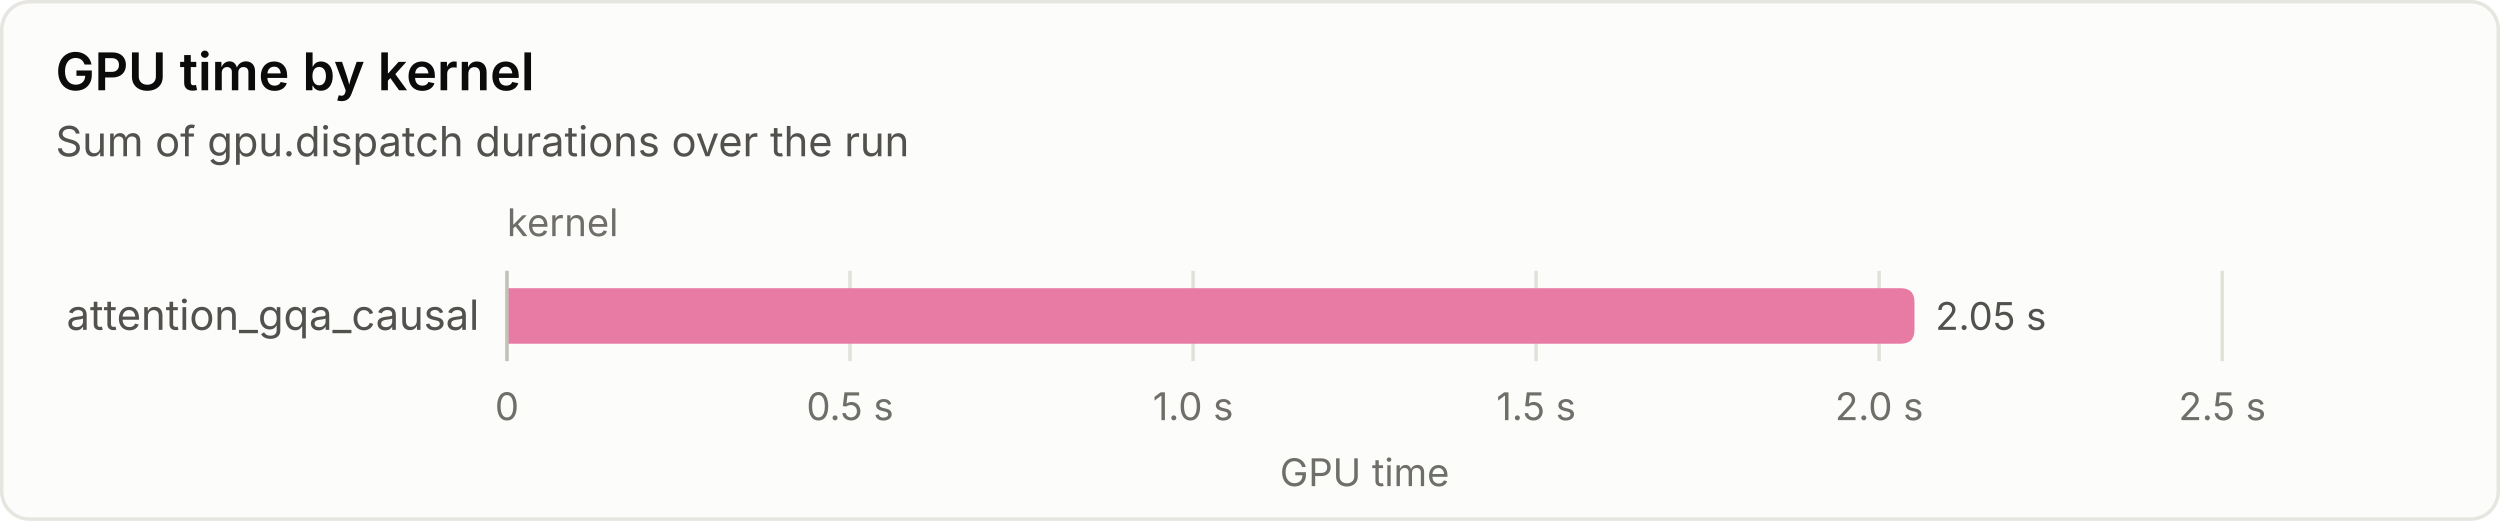
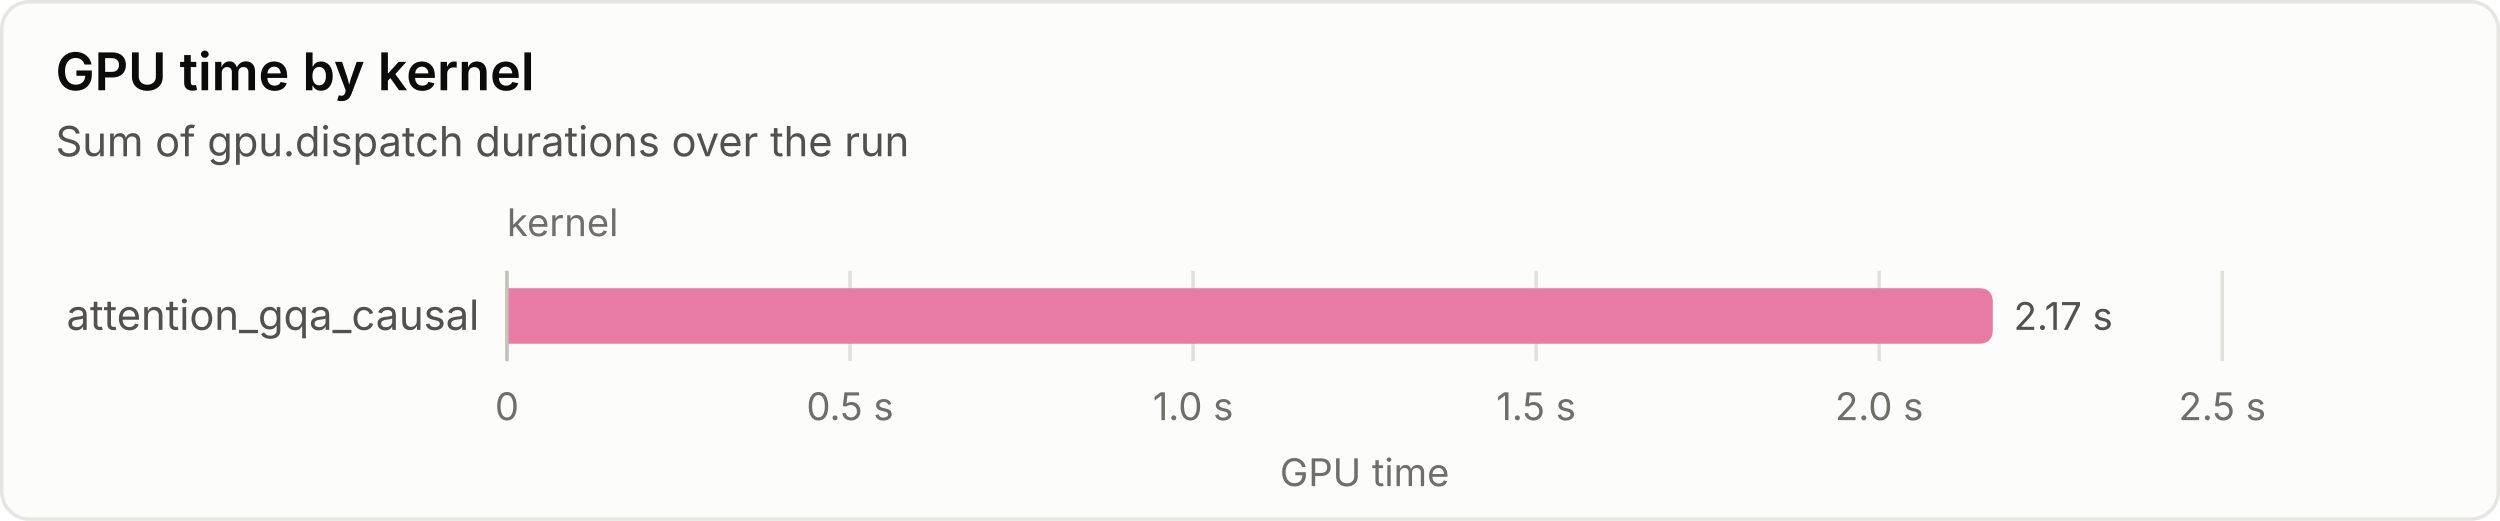
<svg xmlns="http://www.w3.org/2000/svg" width="720" height="150" viewBox="0 0 720 150" role="img" aria-labelledby="kernels-gpu_by_kernel-title kernels-gpu_by_kernel-desc">
  <style>text{font-family:system-ui,-apple-system,'Segoe UI',sans-serif}.line{fill:none;stroke-width:2;stroke-linejoin:round;stroke-linecap:round}.bg{fill:#fcfcfb}.frame{fill:none;stroke:#e6e5e0}.t1{fill:#0b0b0b}.t2{fill:#52514e}.t3{fill:#6f6e69}.grid{stroke:#e1e0d9}.axis{stroke:#c3c2b7}.ref{stroke:#52514e}.band{fill:#f0efec}.ring{stroke:#fcfcfb}.gap{stroke:#fcfcfb}.qx{fill:#f0efec}.qz{fill:#fcfcfb;stroke:#52514e}.emph{stroke:#52514e}.fn{fill:#a3a29c}.sn{stroke:#a3a29c}.f0{fill:#2a78d6}.s0{stroke:#2a78d6}.f1{fill:#eb6834}.s1{stroke:#eb6834}.f2{fill:#1baf7a}.s2{stroke:#1baf7a}.f3{fill:#eda100}.s3{stroke:#eda100}.f4{fill:#e87ba4}.s4{stroke:#e87ba4}.f5{fill:#008300}.s5{stroke:#008300}.f6{fill:#6250d6}.s6{stroke:#6250d6}.f7{fill:#e34948}.s7{stroke:#e34948}.q0{fill:#cde2fb}.q1{fill:#b7d3f6}.q2{fill:#9ec5f4}.q3{fill:#86b6ef}.q4{fill:#6da7ec}.q5{fill:#5598e7}.q6{fill:#3987e5}.q7{fill:#2a78d6}.q8{fill:#256abf}.q9{fill:#1c5cab}.q10{fill:#184f95}.q11{fill:#104281}.q12{fill:#0d366b}.fgood{fill:#0ca30c}.sgood{stroke:#0ca30c}.fwarn{fill:#fab219}.swarn{stroke:#fab219}.fserious{fill:#ec835a}.sserious{stroke:#ec835a}.fcrit{fill:#d03b3b}.scrit{stroke:#d03b3b}@media (prefers-color-scheme:dark){.bg{fill:#1a1a19}.frame{fill:none;stroke:#2c2c2a}.t1{fill:#f0efec}.t2{fill:#c3c2b7}.t3{fill:#898781}.grid{stroke:#2c2c2a}.axis{stroke:#383835}.ref{stroke:#c3c2b7}.band{fill:#242423}.ring{stroke:#1a1a19}.gap{stroke:#1a1a19}.qx{fill:#242423}.qz{fill:#1a1a19;stroke:#c3c2b7}.emph{stroke:#c3c2b7}.fn{fill:#6f6e69}.sn{stroke:#6f6e69}.f0{fill:#3987e5}.s0{stroke:#3987e5}.f1{fill:#d95926}.s1{stroke:#d95926}.f2{fill:#199e70}.s2{stroke:#199e70}.f3{fill:#c98500}.s3{stroke:#c98500}.f4{fill:#d55181}.s4{stroke:#d55181}.f5{fill:#008300}.s5{stroke:#008300}.f6{fill:#9085e9}.s6{stroke:#9085e9}.f7{fill:#e66767}.s7{stroke:#e66767}.q0{fill:#0d366b}.q1{fill:#104281}.q2{fill:#184f95}.q3{fill:#1c5cab}.q4{fill:#256abf}.q5{fill:#2a78d6}.q6{fill:#3987e5}.q7{fill:#5598e7}.q8{fill:#6da7ec}.q9{fill:#86b6ef}.q10{fill:#9ec5f4}.q11{fill:#b7d3f6}.q12{fill:#cde2fb}}</style>
  <rect class="bg" x="0" y="0" width="720" height="150" rx="8" />
  <rect class="frame" x="0.5" y="0.5" width="719" height="149" rx="8" />
  <text class="t1" x="16" y="26" font-size="15" font-weight="600">GPU time by kernel</text>
  <text class="t2" x="16" y="45" font-size="12">Sum of gpu.dispatch durations over the run</text>
  <line class="grid" x1="146" y1="78" x2="146" y2="104" stroke-width="1" />
  <line class="grid" x1="244.8" y1="78" x2="244.8" y2="104" stroke-width="1" />
  <line class="grid" x1="343.6" y1="78" x2="343.6" y2="104" stroke-width="1" />
  <line class="grid" x1="442.4" y1="78" x2="442.4" y2="104" stroke-width="1" />
  <line class="grid" x1="541.2" y1="78" x2="541.2" y2="104" stroke-width="1" />
  <line class="grid" x1="640" y1="78" x2="640" y2="104" stroke-width="1" />
  <text class="t3" x="146" y="121" font-size="11" text-anchor="middle">0</text>
  <text class="t3" x="244.8" y="121" font-size="11" text-anchor="middle">0.5 s</text>
  <text class="t3" x="343.6" y="121" font-size="11" text-anchor="middle">1.0 s</text>
  <text class="t3" x="442.4" y="121" font-size="11" text-anchor="middle">1.5 s</text>
  <text class="t3" x="541.2" y="121" font-size="11" text-anchor="middle">2.0 s</text>
  <text class="t3" x="640" y="121" font-size="11" text-anchor="middle">2.5 s</text>
  <text class="t3" x="146" y="68" font-size="11" text-anchor="start">kernel</text>
  <text class="t3" x="393" y="140" font-size="11" text-anchor="middle">GPU time</text>
  <text class="t2" x="138" y="95" font-size="12" text-anchor="end">attention_gqa_causal</text>
-   <path class="f4" d="M146 83H547.37Q551.37 83 551.37 87V95Q551.37 99 547.37 99H146Z" />
-   <text class="t2" x="557.37" y="95" font-size="11">2.05 s</text>
+   <path class="f4" d="M146 83H569.93Q573.93 83 573.93 87V95Q573.93 99 569.93 99H146Z" />
+   <text class="t2" x="579.93" y="95" font-size="11">2.17 s</text>
  <line class="axis" x1="146" y1="78" x2="146" y2="78" stroke-width="1" />
  <line class="axis" x1="146" y1="78" x2="146" y2="104" stroke-width="1" />
</svg>
